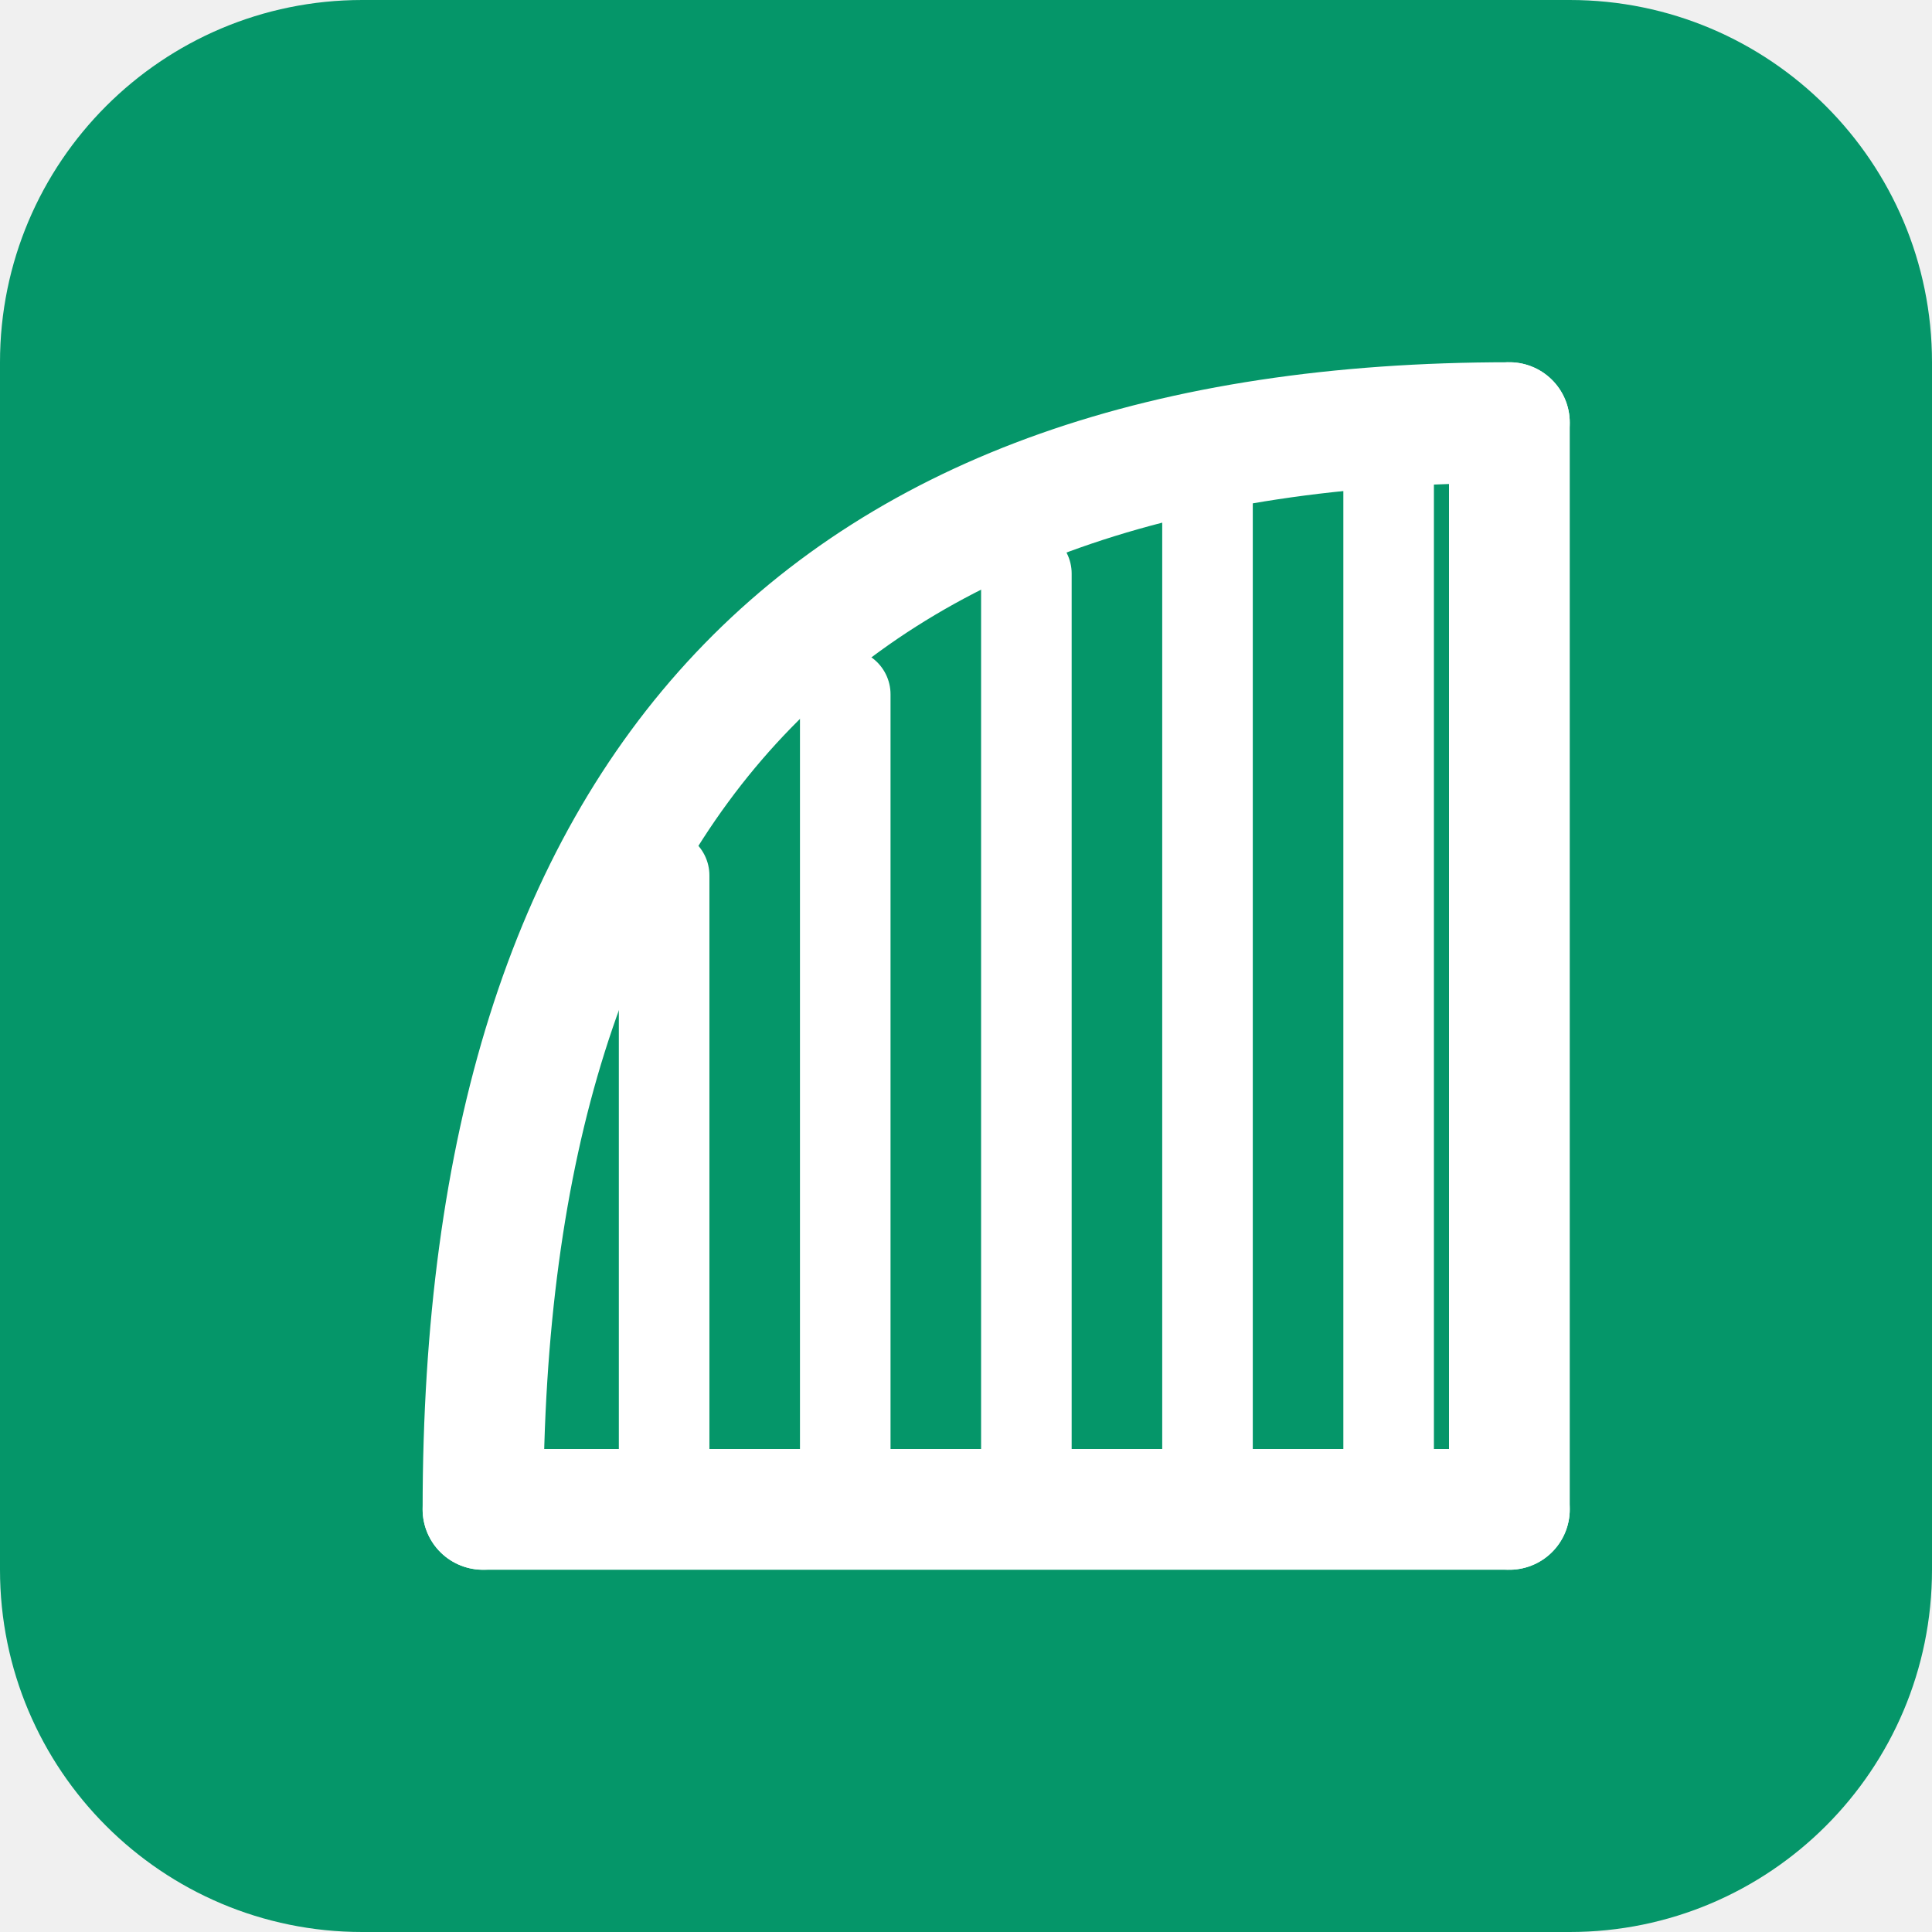
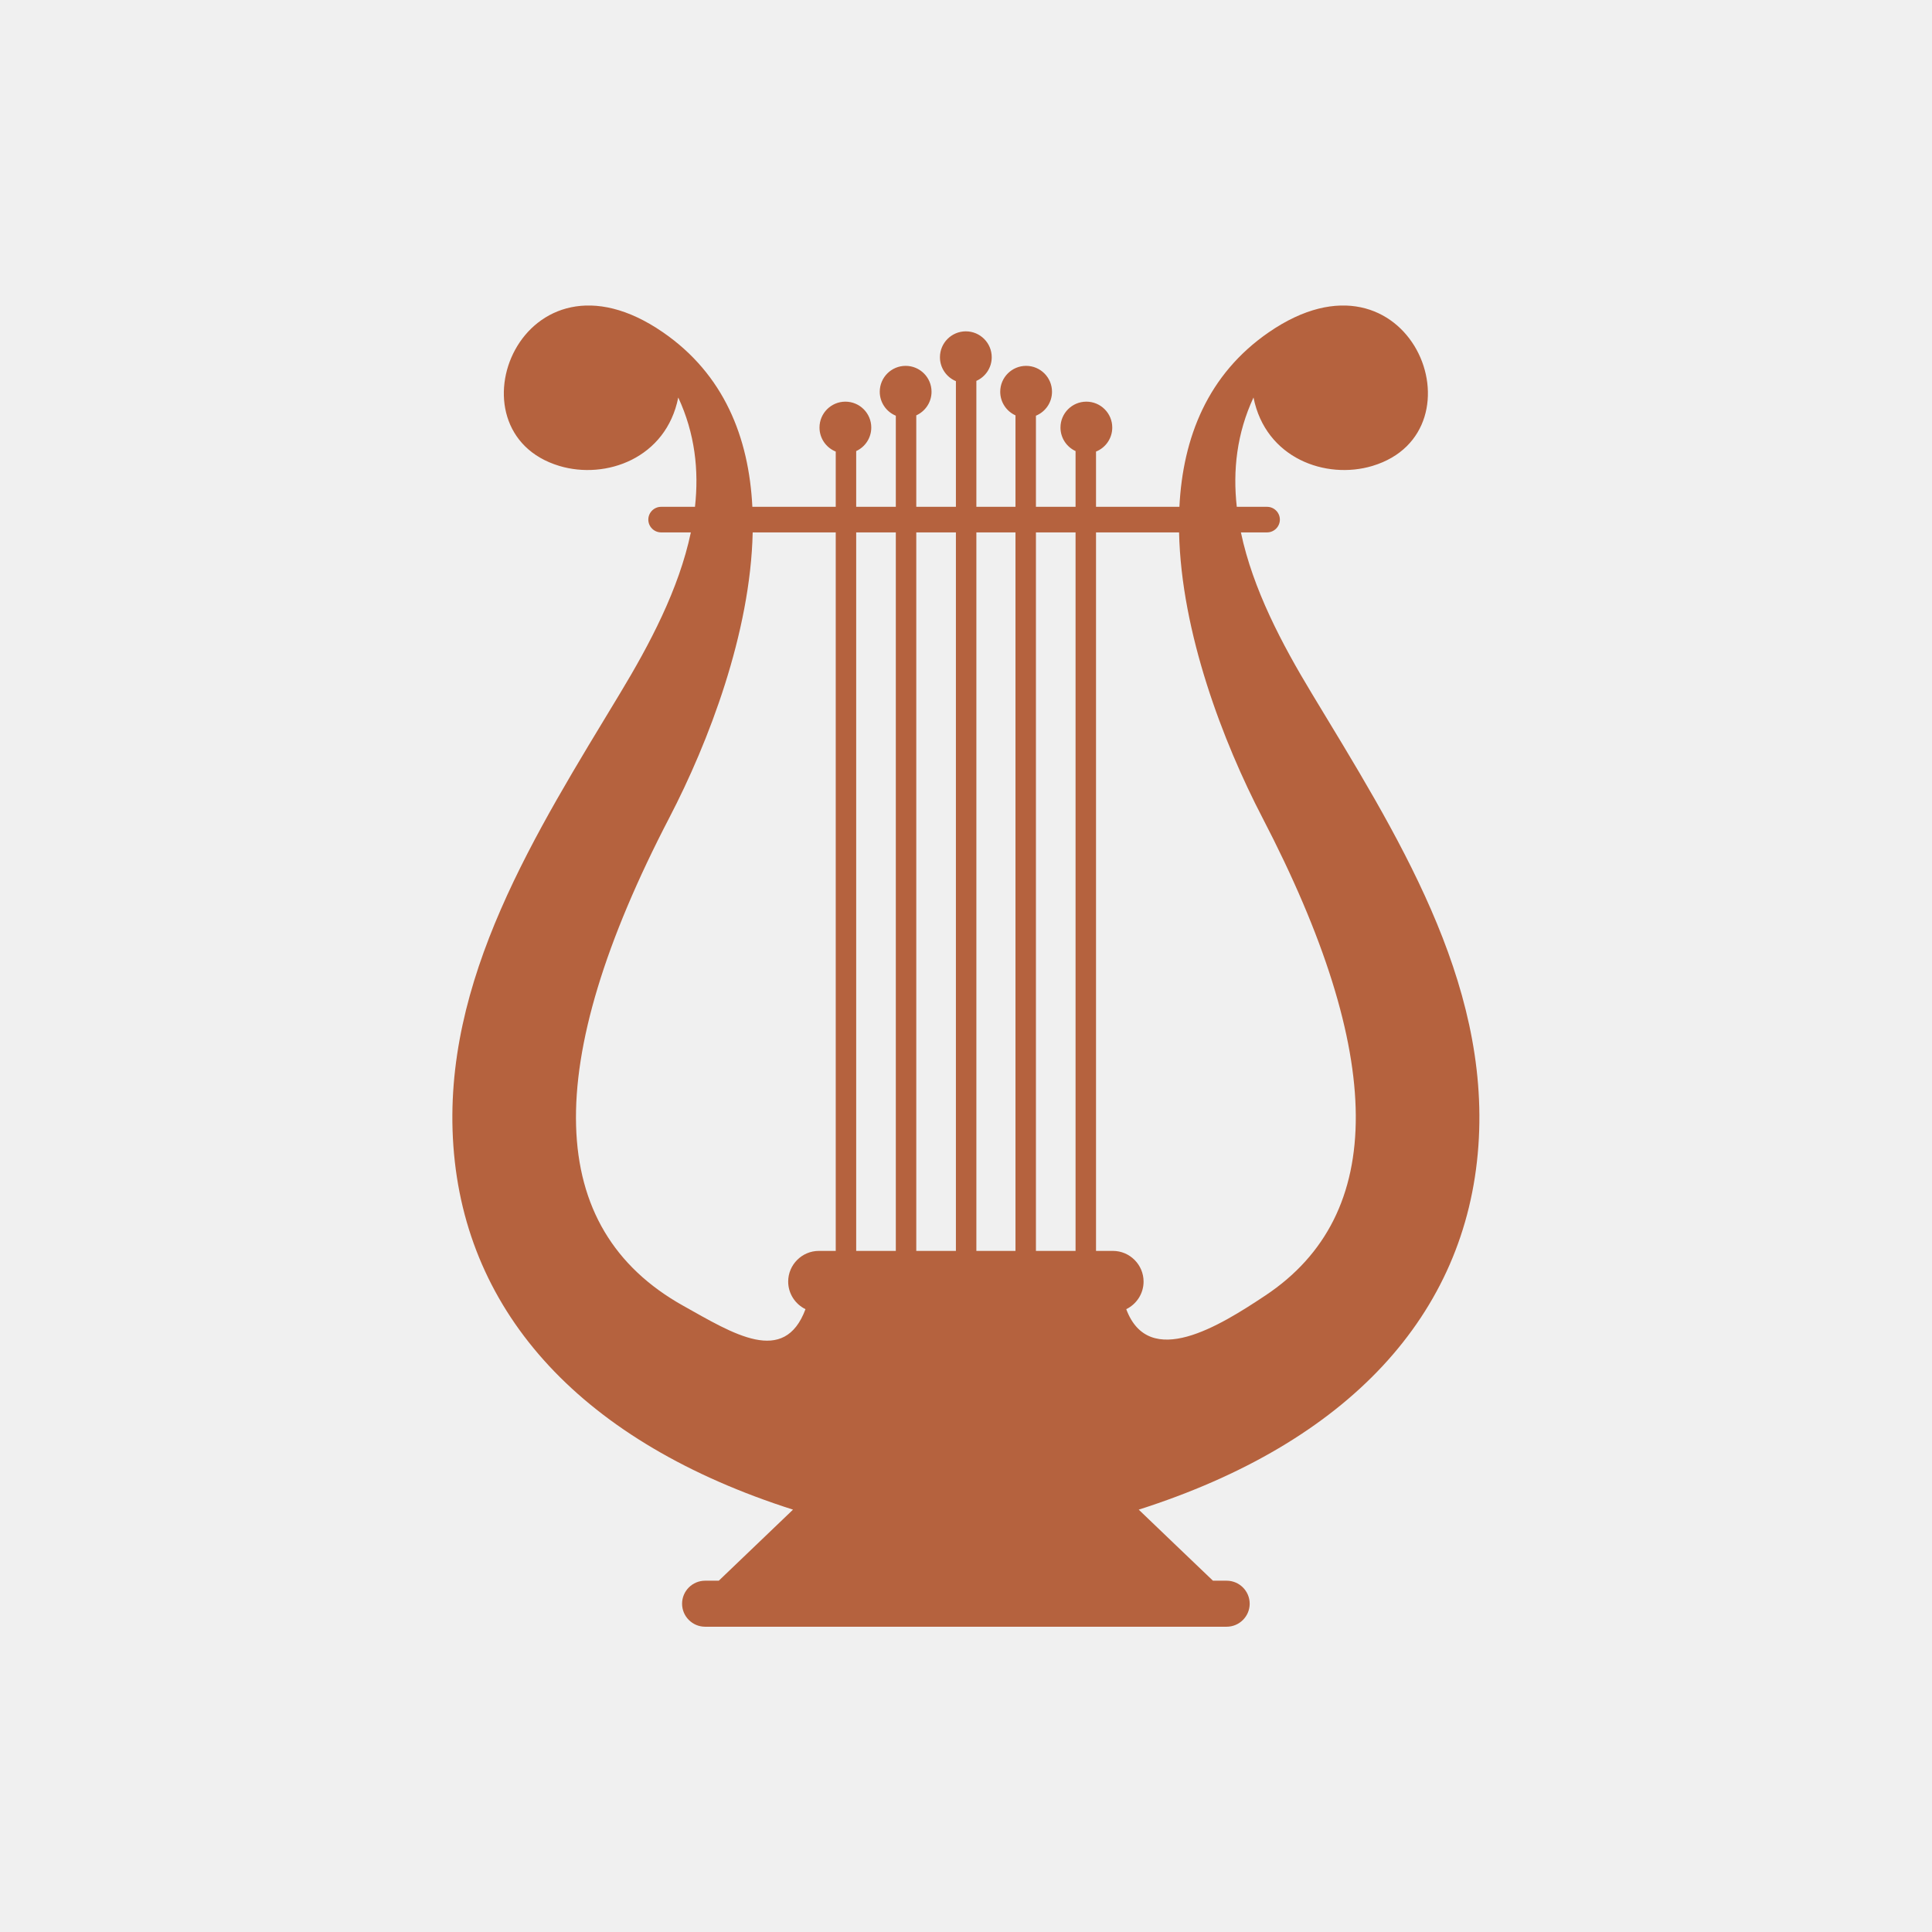
- <svg xmlns="http://www.w3.org/2000/svg" viewBox="0 0 64 64" width="64" height="64">
-   <rect width="64" height="64" rx="12" fill="#059669" />
-   <g fill="none" stroke="#ffffff" stroke-width="3" stroke-linecap="round">
-     <path d="M16 50 Q16 14 50 14" stroke-width="4" />
-     <line x1="16" y1="50" x2="50" y2="50" stroke-width="4" />
-     <line x1="50" y1="14" x2="50" y2="50" stroke-width="4" />
-     <line x1="22" y1="50" x2="22" y2="29" />
-     <line x1="28" y1="50" x2="28" y2="23" />
-     <line x1="34" y1="50" x2="34" y2="19" />
-     <line x1="40" y1="50" x2="40" y2="16" />
-     <line x1="46" y1="50" x2="46" y2="14" />
+ <svg xmlns="http://www.w3.org/2000/svg" fill="#b5623e" width="32" height="32" viewBox="0 0 2835 2835" version="1.1" xml:space="preserve" style="fill-rule:evenodd;clip-rule:evenodd;stroke-linejoin:round;stroke-miterlimit:2;">
+   <g>
+     <path d="M1608.29,1835.56L1608.29,781.229L1730.16,781.229C1733.37,928.588 1794.81,1088.96 1852.33,1199.61C2033.73,1548.53 2035.18,1782.34 1856.72,1901.05C1789.82,1945.55 1685.99,2010.31 1652.65,1921.08C1667.67,1913.76 1678.07,1898.33 1678.07,1880.58C1678.07,1855.82 1657.81,1835.56 1633.05,1835.56L1608.29,1835.56ZM1226.36,1835.56L1226.36,781.229L1104.49,781.229C1101.28,928.59 1039.839,1088.96 982.318,1199.61C792.983,1563.8 799.677,1802.58 1002.38,1915.97C1076.24,1957.28 1150.73,2004.69 1181.97,1921.07C1166.97,1913.74 1156.57,1898.32 1156.57,1880.58C1156.57,1855.82 1176.83,1835.56 1201.6,1835.56L1226.36,1835.56ZM1314.52,1835.56L1314.52,781.229L1256.37,781.229L1256.37,1835.56L1314.52,1835.56ZM1520.12,1835.56L1520.12,781.229L1578.27,781.229L1578.27,1835.56L1520.12,1835.56ZM1402.69,1835.56L1402.69,781.229L1344.54,781.229L1344.54,1835.56L1402.69,1835.56ZM1432.71,781.229L1432.71,1835.56L1490.11,1835.56L1490.11,781.229L1432.71,781.229ZM820.804,683.71C888.966,704.195 977.506,672.609 995.263,583.28C1019.79,636.083 1025.75,690.184 1019.81,743.711L970.098,743.711C959.779,743.711 951.339,752.151 951.339,762.469L951.339,762.472C951.339,772.789 959.779,781.229 970.098,781.229L1013.75,781.229C996.2,864.765 953.056,945.795 910.047,1017.06C786.727,1221.37 647.813,1437.76 665.286,1681.62C683.013,1929.01 855.891,2116.98 1163.66,2215.23C1146.29,2231.87 1128.91,2248.51 1111.54,2265.14L1054.74,2319.51L1034.64,2319.51C1016.06,2319.51 1000.87,2334.7 1000.87,2353.28C1000.87,2371.85 1016.06,2387.04 1034.64,2387.04L1800.01,2387.04C1818.58,2387.04 1833.78,2371.85 1833.78,2353.28C1833.78,2334.7 1818.58,2319.51 1800.01,2319.51L1779.88,2319.51C1760.93,2301.39 1741.97,2283.27 1723.02,2265.14C1705.67,2248.53 1688.32,2231.89 1670.95,2215.24C1978.74,2116.99 2151.63,1929.02 2169.36,1681.63C2186.83,1437.76 2047.92,1221.38 1924.6,1017.06C1881.59,945.796 1838.45,864.765 1820.9,781.23L1859.31,781.23C1869.63,781.23 1878.07,772.789 1878.07,762.472L1878.07,762.469C1878.07,752.151 1869.63,743.711 1859.31,743.711L1814.84,743.711C1808.89,690.184 1814.86,636.083 1839.38,583.28C1857.14,672.609 1945.68,704.195 2013.84,683.71C2182.27,633.098 2068.96,344.896 1861.84,487.575C1772.23,549.303 1735.72,641.963 1730.65,743.711L1608.29,743.711L1608.29,662.633C1622.26,657.018 1632.12,643.348 1632.12,627.373C1632.12,606.392 1615.11,589.385 1594.13,589.385C1573.15,589.385 1556.14,606.392 1556.14,627.373C1556.14,642.695 1565.21,655.895 1578.27,661.903L1578.27,743.711L1520.12,743.711L1520.12,610.004C1533.96,604.327 1543.7,590.727 1543.7,574.849C1543.7,553.868 1526.69,536.86 1505.71,536.86C1484.73,536.86 1467.72,553.868 1467.72,574.849C1467.72,590.27 1476.91,603.542 1490.11,609.496L1490.11,743.711L1432.71,743.711L1432.71,558.911C1445.99,552.991 1455.25,539.679 1455.25,524.198C1455.25,503.217 1438.24,486.209 1417.26,486.209C1396.28,486.209 1379.27,503.217 1379.27,524.198C1379.27,540.017 1388.94,553.578 1402.69,559.291L1402.69,743.711L1344.54,743.711L1344.54,609.494C1357.74,603.54 1366.93,590.267 1366.93,574.849C1366.93,553.868 1349.92,536.86 1328.94,536.86C1307.96,536.86 1290.95,553.868 1290.95,574.849C1290.95,590.726 1300.69,604.329 1314.52,610.006L1314.52,743.711L1256.37,743.711L1256.37,661.901C1269.44,655.892 1278.5,642.695 1278.5,627.373C1278.5,606.392 1261.5,589.385 1240.52,589.385C1219.54,589.385 1202.53,606.392 1202.53,627.373C1202.53,643.35 1212.39,657.02 1226.36,662.633L1226.36,743.711L1104,743.711C1098.92,641.962 1062.41,549.303 972.8,487.575C765.686,344.896 652.376,633.097 820.803,683.71L820.804,683.71Z" />
  </g>
</svg>
